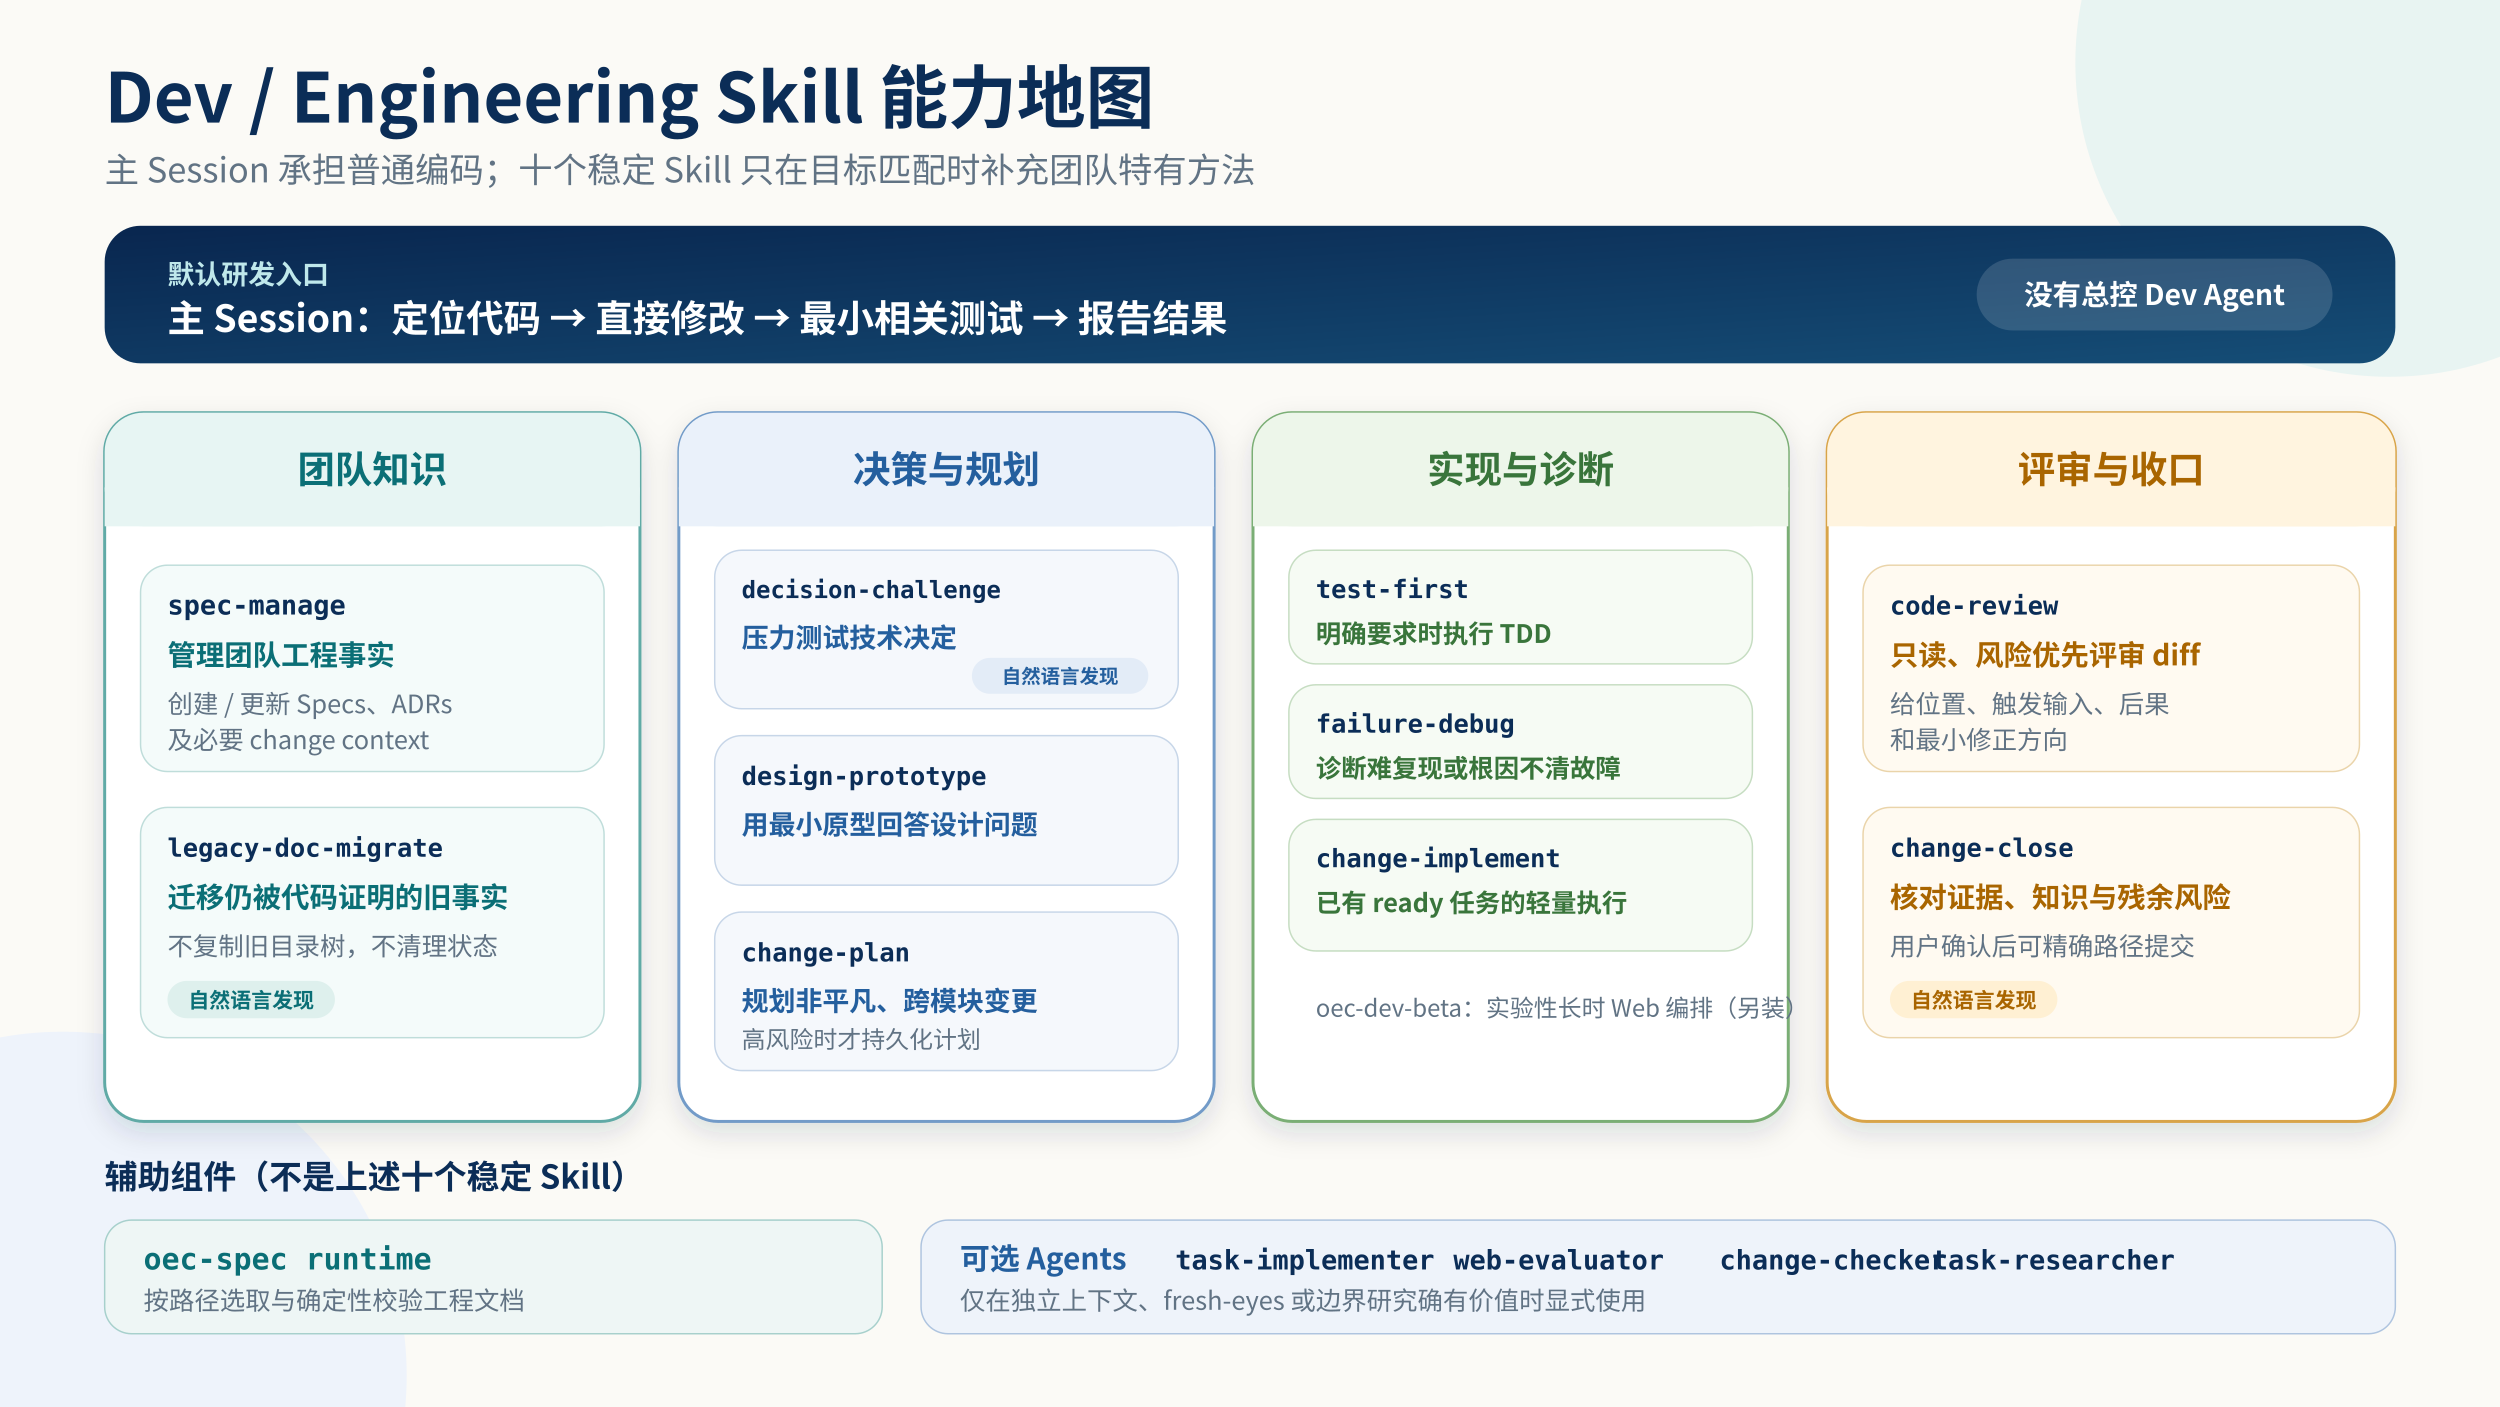
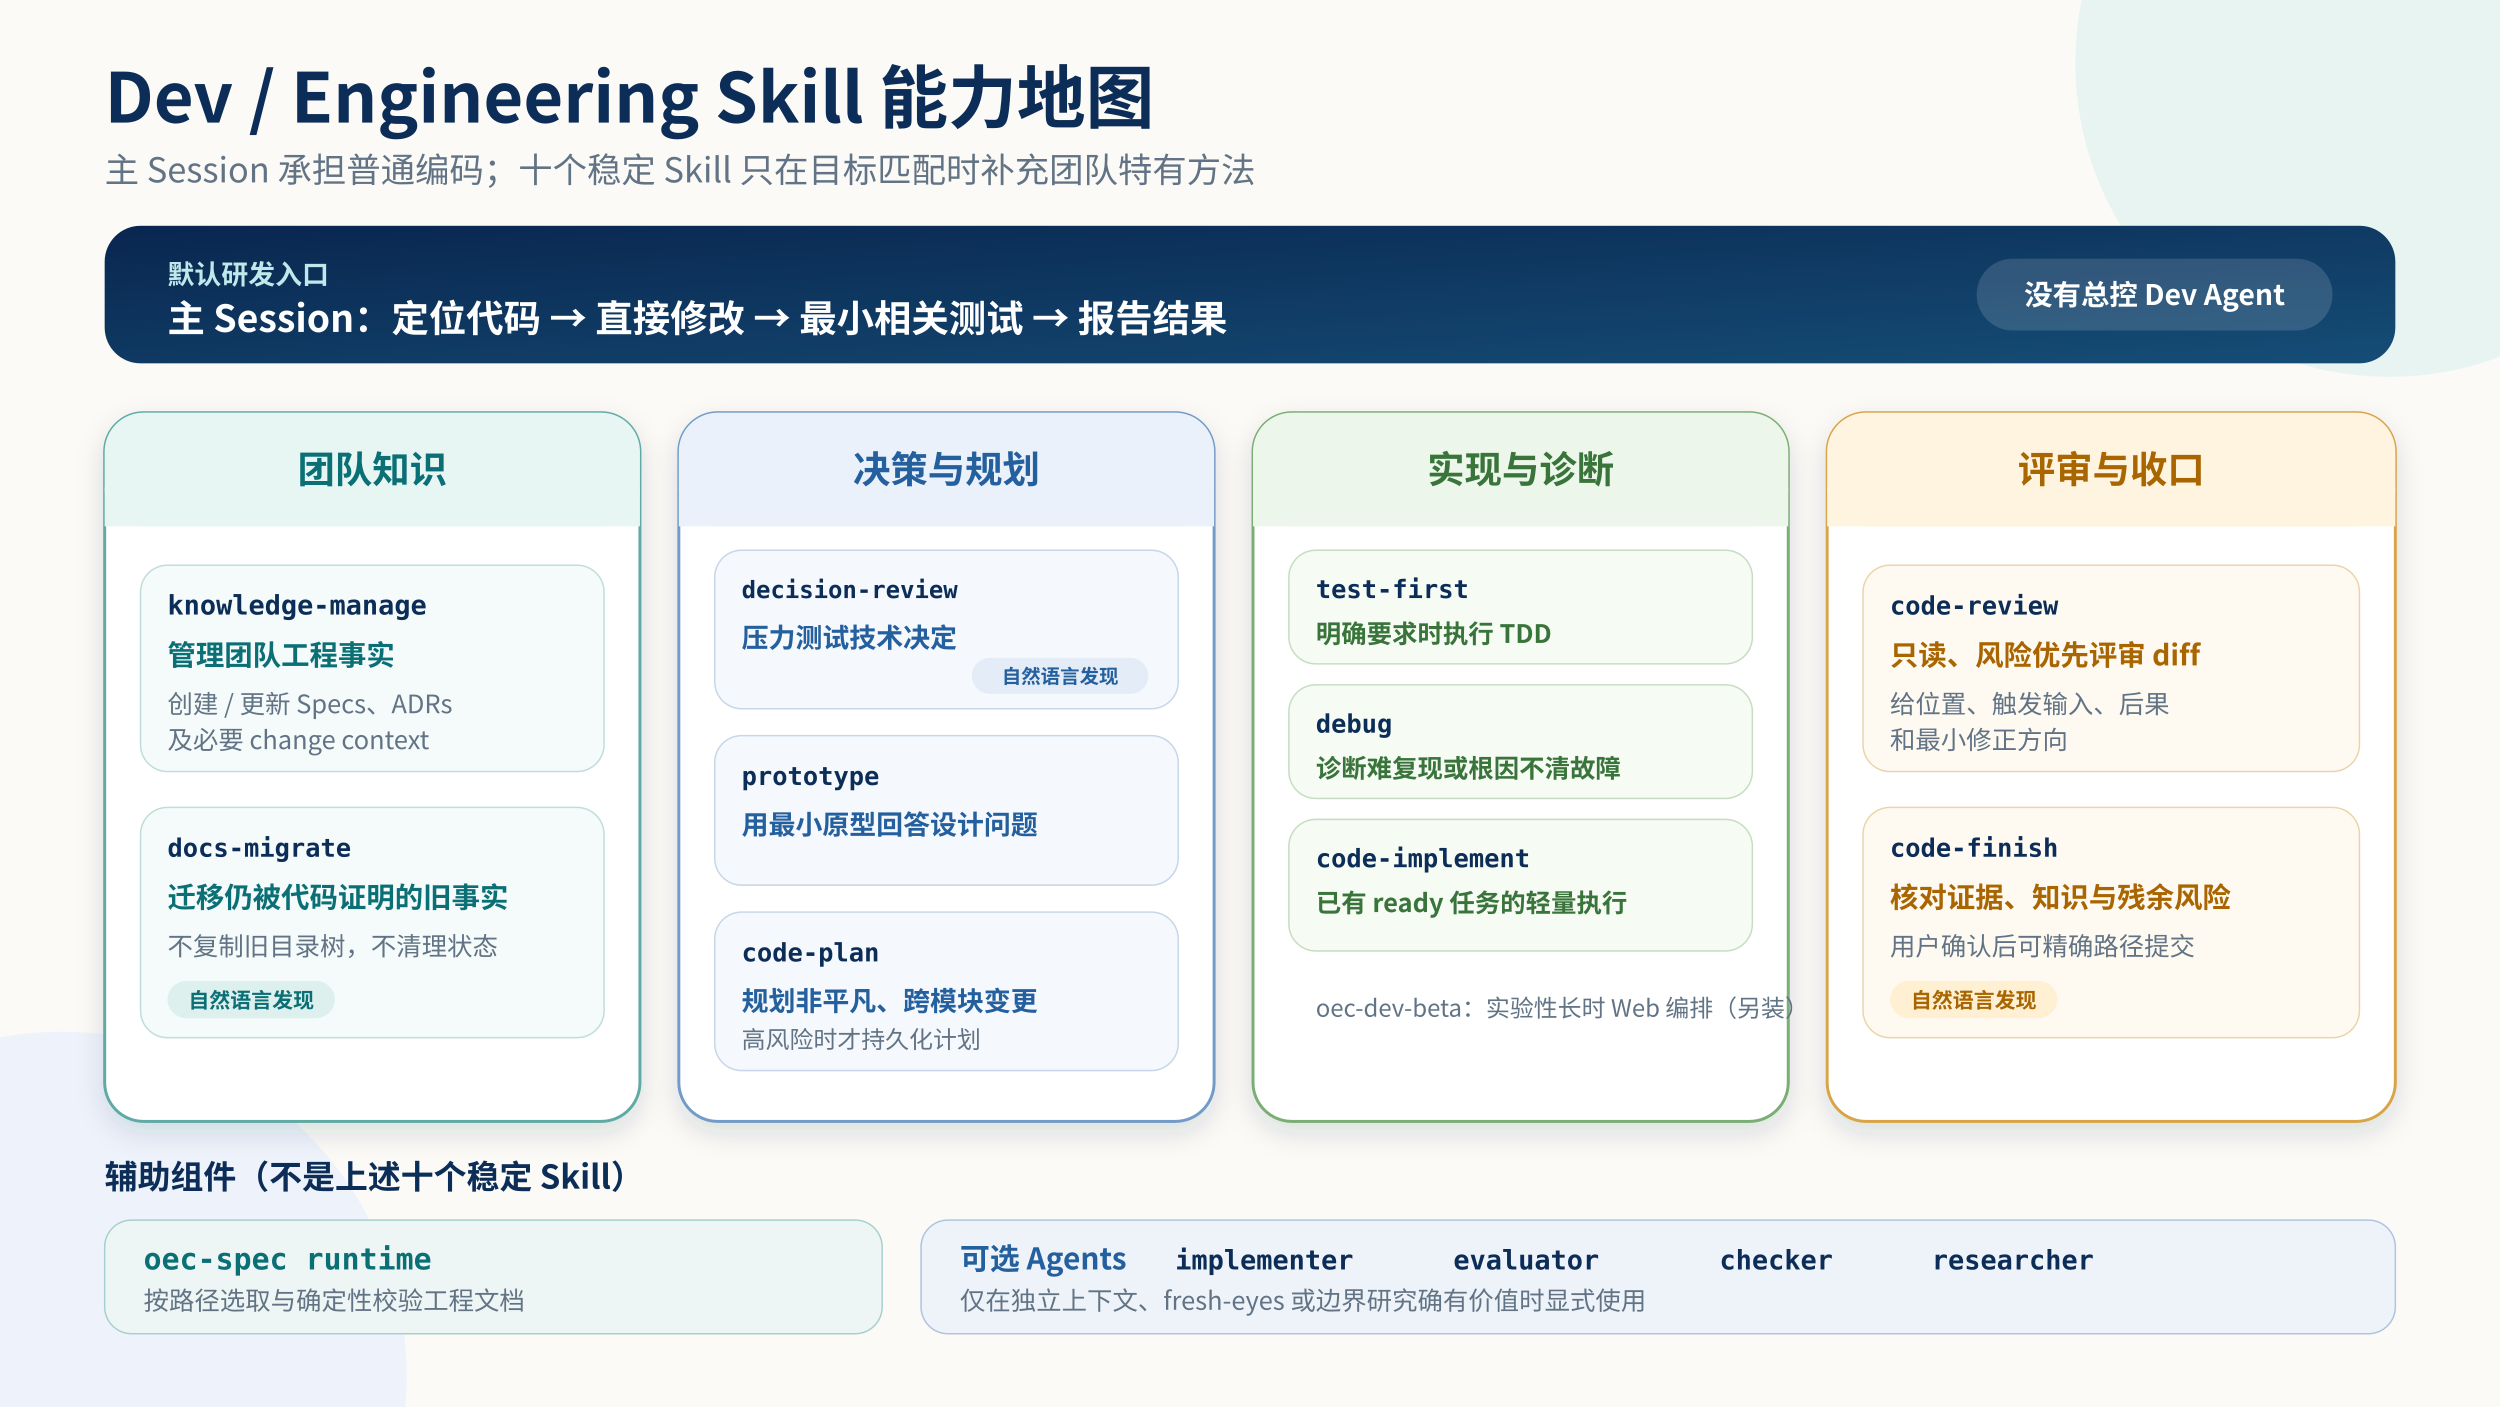
<svg xmlns="http://www.w3.org/2000/svg" width="1672" height="941" viewBox="0 0 1672 941" role="img" aria-labelledby="title desc">
  <defs>
    <linearGradient id="navy" x1="0" y1="0" x2="1" y2="1">
      <stop offset="0" stop-color="#09264f" />
      <stop offset="1" stop-color="#154d76" />
    </linearGradient>
    <filter id="shadow" x="-15%" y="-15%" width="130%" height="140%">
      <feDropShadow dx="0" dy="7" stdDeviation="9" flood-color="#17324d" flood-opacity="0.13" />
    </filter>
    <style>
      text { font-family: "PingFang SC", "Noto Sans CJK SC", "Microsoft YaHei", Arial, sans-serif; }
      .navy { fill: #0b2d57; }
      .muted { fill: #617384; }
      .code { font-family: "SFMono-Regular", Menlo, Consolas, monospace; }
    </style>
  </defs>
  <rect width="1672" height="941" fill="#fbfaf6" />
  <circle cx="1598" cy="42" r="210" fill="#e8f4f2" />
  <circle cx="42" cy="920" r="230" fill="#eef3fb" />
  <text x="70" y="82" class="navy" font-size="46" font-weight="800">Dev / Engineering Skill 能力地图</text>
  <text x="70" y="122" class="muted" font-size="23">主 Session 承担普通编码；十个稳定 Skill 只在目标匹配时补充团队特有方法</text>
  <rect x="70" y="151" width="1532" height="92" rx="24" fill="url(#navy)" />
  <text x="112" y="190" fill="#bfe8eb" font-size="18" font-weight="700">默认研发入口</text>
  <text x="112" y="222" fill="#fff" font-size="25" font-weight="800">主 Session：定位代码 → 直接修改 → 最小相关测试 → 报告结果</text>
  <rect x="1322" y="173" width="238" height="48" rx="24" fill="#fff" opacity="0.14" />
  <text x="1441" y="204" fill="#fff" font-size="19" font-weight="700" text-anchor="middle">没有总控 Dev Agent</text>
  <g filter="url(#shadow)">
    <rect x="70" y="276" width="358" height="474" rx="26" fill="#fff" stroke="#61aaa6" stroke-width="2" />
    <rect x="454" y="276" width="358" height="474" rx="26" fill="#fff" stroke="#729bc8" stroke-width="2" />
    <rect x="838" y="276" width="358" height="474" rx="26" fill="#fff" stroke="#7aae75" stroke-width="2" />
    <rect x="1222" y="276" width="380" height="474" rx="26" fill="#fff" stroke="#d8a448" stroke-width="2" />
  </g>
  <rect x="70" y="276" width="358" height="76" rx="26" fill="#e7f5f3" />
  <rect x="70" y="326" width="358" height="26" fill="#e7f5f3" />
  <text x="249" y="323" fill="#0b6f76" font-size="25" font-weight="800" text-anchor="middle">团队知识</text>
  <rect x="454" y="276" width="358" height="76" rx="26" fill="#eaf1fa" />
  <rect x="454" y="326" width="358" height="26" fill="#eaf1fa" />
  <text x="633" y="323" fill="#245f9e" font-size="25" font-weight="800" text-anchor="middle">决策与规划</text>
  <rect x="838" y="276" width="358" height="76" rx="26" fill="#edf6ea" />
  <rect x="838" y="326" width="358" height="26" fill="#edf6ea" />
  <text x="1017" y="323" fill="#39753b" font-size="25" font-weight="800" text-anchor="middle">实现与诊断</text>
  <rect x="1222" y="276" width="380" height="76" rx="26" fill="#fff4df" />
  <rect x="1222" y="326" width="380" height="26" fill="#fff4df" />
  <text x="1412" y="323" fill="#a96500" font-size="25" font-weight="800" text-anchor="middle">评审与收口</text>
  <rect x="94" y="378" width="310" height="138" rx="18" fill="#f4fbfa" stroke="#bfddda" />
-   <text x="112" y="411" class="navy code" font-size="18" font-weight="800">spec-manage</text>
+   <text x="112" y="411" class="navy code" font-size="18" font-weight="800">knowledge-manage</text>
  <text x="112" y="445" fill="#0b6f76" font-size="19" font-weight="700">管理团队工程事实</text>
  <text x="112" y="477" class="muted" font-size="17">创建 / 更新 Specs、ADRs</text>
  <text x="112" y="501" class="muted" font-size="17">及必要 change context</text>
  <rect x="94" y="540" width="310" height="154" rx="18" fill="#f4fbfa" stroke="#bfddda" />
-   <text x="112" y="573" class="navy code" font-size="17" font-weight="800">legacy-doc-migrate</text>
+   <text x="112" y="573" class="navy code" font-size="17" font-weight="800">docs-migrate</text>
  <text x="112" y="607" fill="#0b6f76" font-size="19" font-weight="700">迁移仍被代码证明的旧事实</text>
  <text x="112" y="639" class="muted" font-size="17">不复制旧目录树，不清理状态</text>
  <rect x="112" y="656" width="112" height="25" rx="13" fill="#def0ed" />
  <text x="168" y="674" fill="#0b6f76" font-size="14" font-weight="800" text-anchor="middle">自然语言发现</text>
  <rect x="478" y="368" width="310" height="106" rx="18" fill="#f5f8fc" stroke="#c7d6e8" />
-   <text x="496" y="400" class="navy code" font-size="16" font-weight="800">decision-challenge</text>
+   <text x="496" y="400" class="navy code" font-size="16" font-weight="800">decision-review</text>
  <text x="496" y="433" fill="#245f9e" font-size="18" font-weight="700">压力测试技术决定</text>
  <rect x="650" y="440" width="118" height="24" rx="12" fill="#e3ecf7" />
  <text x="709" y="457" fill="#245f9e" font-size="13" font-weight="800" text-anchor="middle">自然语言发现</text>
  <rect x="478" y="492" width="310" height="100" rx="18" fill="#f5f8fc" stroke="#c7d6e8" />
-   <text x="496" y="525" class="navy code" font-size="17" font-weight="800">design-prototype</text>
+   <text x="496" y="525" class="navy code" font-size="17" font-weight="800">prototype</text>
  <text x="496" y="558" fill="#245f9e" font-size="18" font-weight="700">用最小原型回答设计问题</text>
  <rect x="478" y="610" width="310" height="106" rx="18" fill="#f5f8fc" stroke="#c7d6e8" />
-   <text x="496" y="643" class="navy code" font-size="17" font-weight="800">change-plan</text>
+   <text x="496" y="643" class="navy code" font-size="17" font-weight="800">code-plan</text>
  <text x="496" y="676" fill="#245f9e" font-size="18" font-weight="700">规划非平凡、跨模块变更</text>
  <text x="496" y="701" class="muted" font-size="16">高风险时才持久化计划</text>
  <rect x="862" y="368" width="310" height="76" rx="18" fill="#f6fbf4" stroke="#c6ddc2" />
  <text x="880" y="400" class="navy code" font-size="17" font-weight="800">test-first</text>
  <text x="880" y="430" fill="#39753b" font-size="17" font-weight="700">明确要求时执行 TDD</text>
  <rect x="862" y="458" width="310" height="76" rx="18" fill="#f6fbf4" stroke="#c6ddc2" />
-   <text x="880" y="490" class="navy code" font-size="17" font-weight="800">failure-debug</text>
+   <text x="880" y="490" class="navy code" font-size="17" font-weight="800">debug</text>
  <text x="880" y="520" fill="#39753b" font-size="17" font-weight="700">诊断难复现或根因不清故障</text>
  <rect x="862" y="548" width="310" height="88" rx="18" fill="#f6fbf4" stroke="#c6ddc2" />
-   <text x="880" y="580" class="navy code" font-size="17" font-weight="800">change-implement</text>
+   <text x="880" y="580" class="navy code" font-size="17" font-weight="800">code-implement</text>
  <text x="880" y="610" fill="#39753b" font-size="17" font-weight="700">已有 ready 任务的轻量执行</text>
  <text x="880" y="680" class="muted" font-size="16">oec-dev-beta：实验性长时 Web 编排（另装）</text>
  <rect x="1246" y="378" width="332" height="138" rx="18" fill="#fffaf1" stroke="#ead4aa" />
  <text x="1264" y="411" class="navy code" font-size="17" font-weight="800">code-review</text>
  <text x="1264" y="445" fill="#a96500" font-size="19" font-weight="700">只读、风险优先评审 diff</text>
  <text x="1264" y="477" class="muted" font-size="17">给位置、触发输入、后果</text>
  <text x="1264" y="501" class="muted" font-size="17">和最小修正方向</text>
  <rect x="1246" y="540" width="332" height="154" rx="18" fill="#fffaf1" stroke="#ead4aa" />
-   <text x="1264" y="573" class="navy code" font-size="17" font-weight="800">change-close</text>
+   <text x="1264" y="573" class="navy code" font-size="17" font-weight="800">code-finish</text>
  <text x="1264" y="607" fill="#a96500" font-size="19" font-weight="700">核对证据、知识与残余风险</text>
  <text x="1264" y="639" class="muted" font-size="17">用户确认后可精确路径提交</text>
  <rect x="1264" y="656" width="112" height="25" rx="13" fill="#fff0d3" />
  <text x="1320" y="674" fill="#a96500" font-size="14" font-weight="800" text-anchor="middle">自然语言发现</text>
  <text x="70" y="795" class="navy" font-size="22" font-weight="800">辅助组件（不是上述十个稳定 Skill）</text>
  <rect x="70" y="816" width="520" height="76" rx="18" fill="#eef6f5" stroke="#a7d0cc" />
  <text x="96" y="849" fill="#0b6f76" class="code" font-size="20" font-weight="800">oec-spec runtime</text>
  <text x="96" y="876" class="muted" font-size="17">按路径选取与确定性校验工程文档</text>
  <rect x="616" y="816" width="986" height="76" rx="18" fill="#eef3fa" stroke="#aec4df" />
  <text x="642" y="849" fill="#245f9e" font-size="20" font-weight="800">可选 Agents</text>
-   <text x="786" y="849" class="navy code" font-size="18" font-weight="700">task-implementer</text>
-   <text x="972" y="849" class="navy code" font-size="18" font-weight="700">web-evaluator</text>
-   <text x="1150" y="849" class="navy code" font-size="18" font-weight="700">change-checker</text>
-   <text x="1292" y="849" class="navy code" font-size="18" font-weight="700">task-researcher</text>
+   <text x="786" y="849" class="navy code" font-size="18" font-weight="700">implementer</text>
+   <text x="972" y="849" class="navy code" font-size="18" font-weight="700">evaluator</text>
+   <text x="1150" y="849" class="navy code" font-size="18" font-weight="700">checker</text>
+   <text x="1292" y="849" class="navy code" font-size="18" font-weight="700">researcher</text>
  <text x="642" y="876" class="muted" font-size="17">仅在独立上下文、fresh-eyes 或边界研究确有价值时显式使用</text>
</svg>
